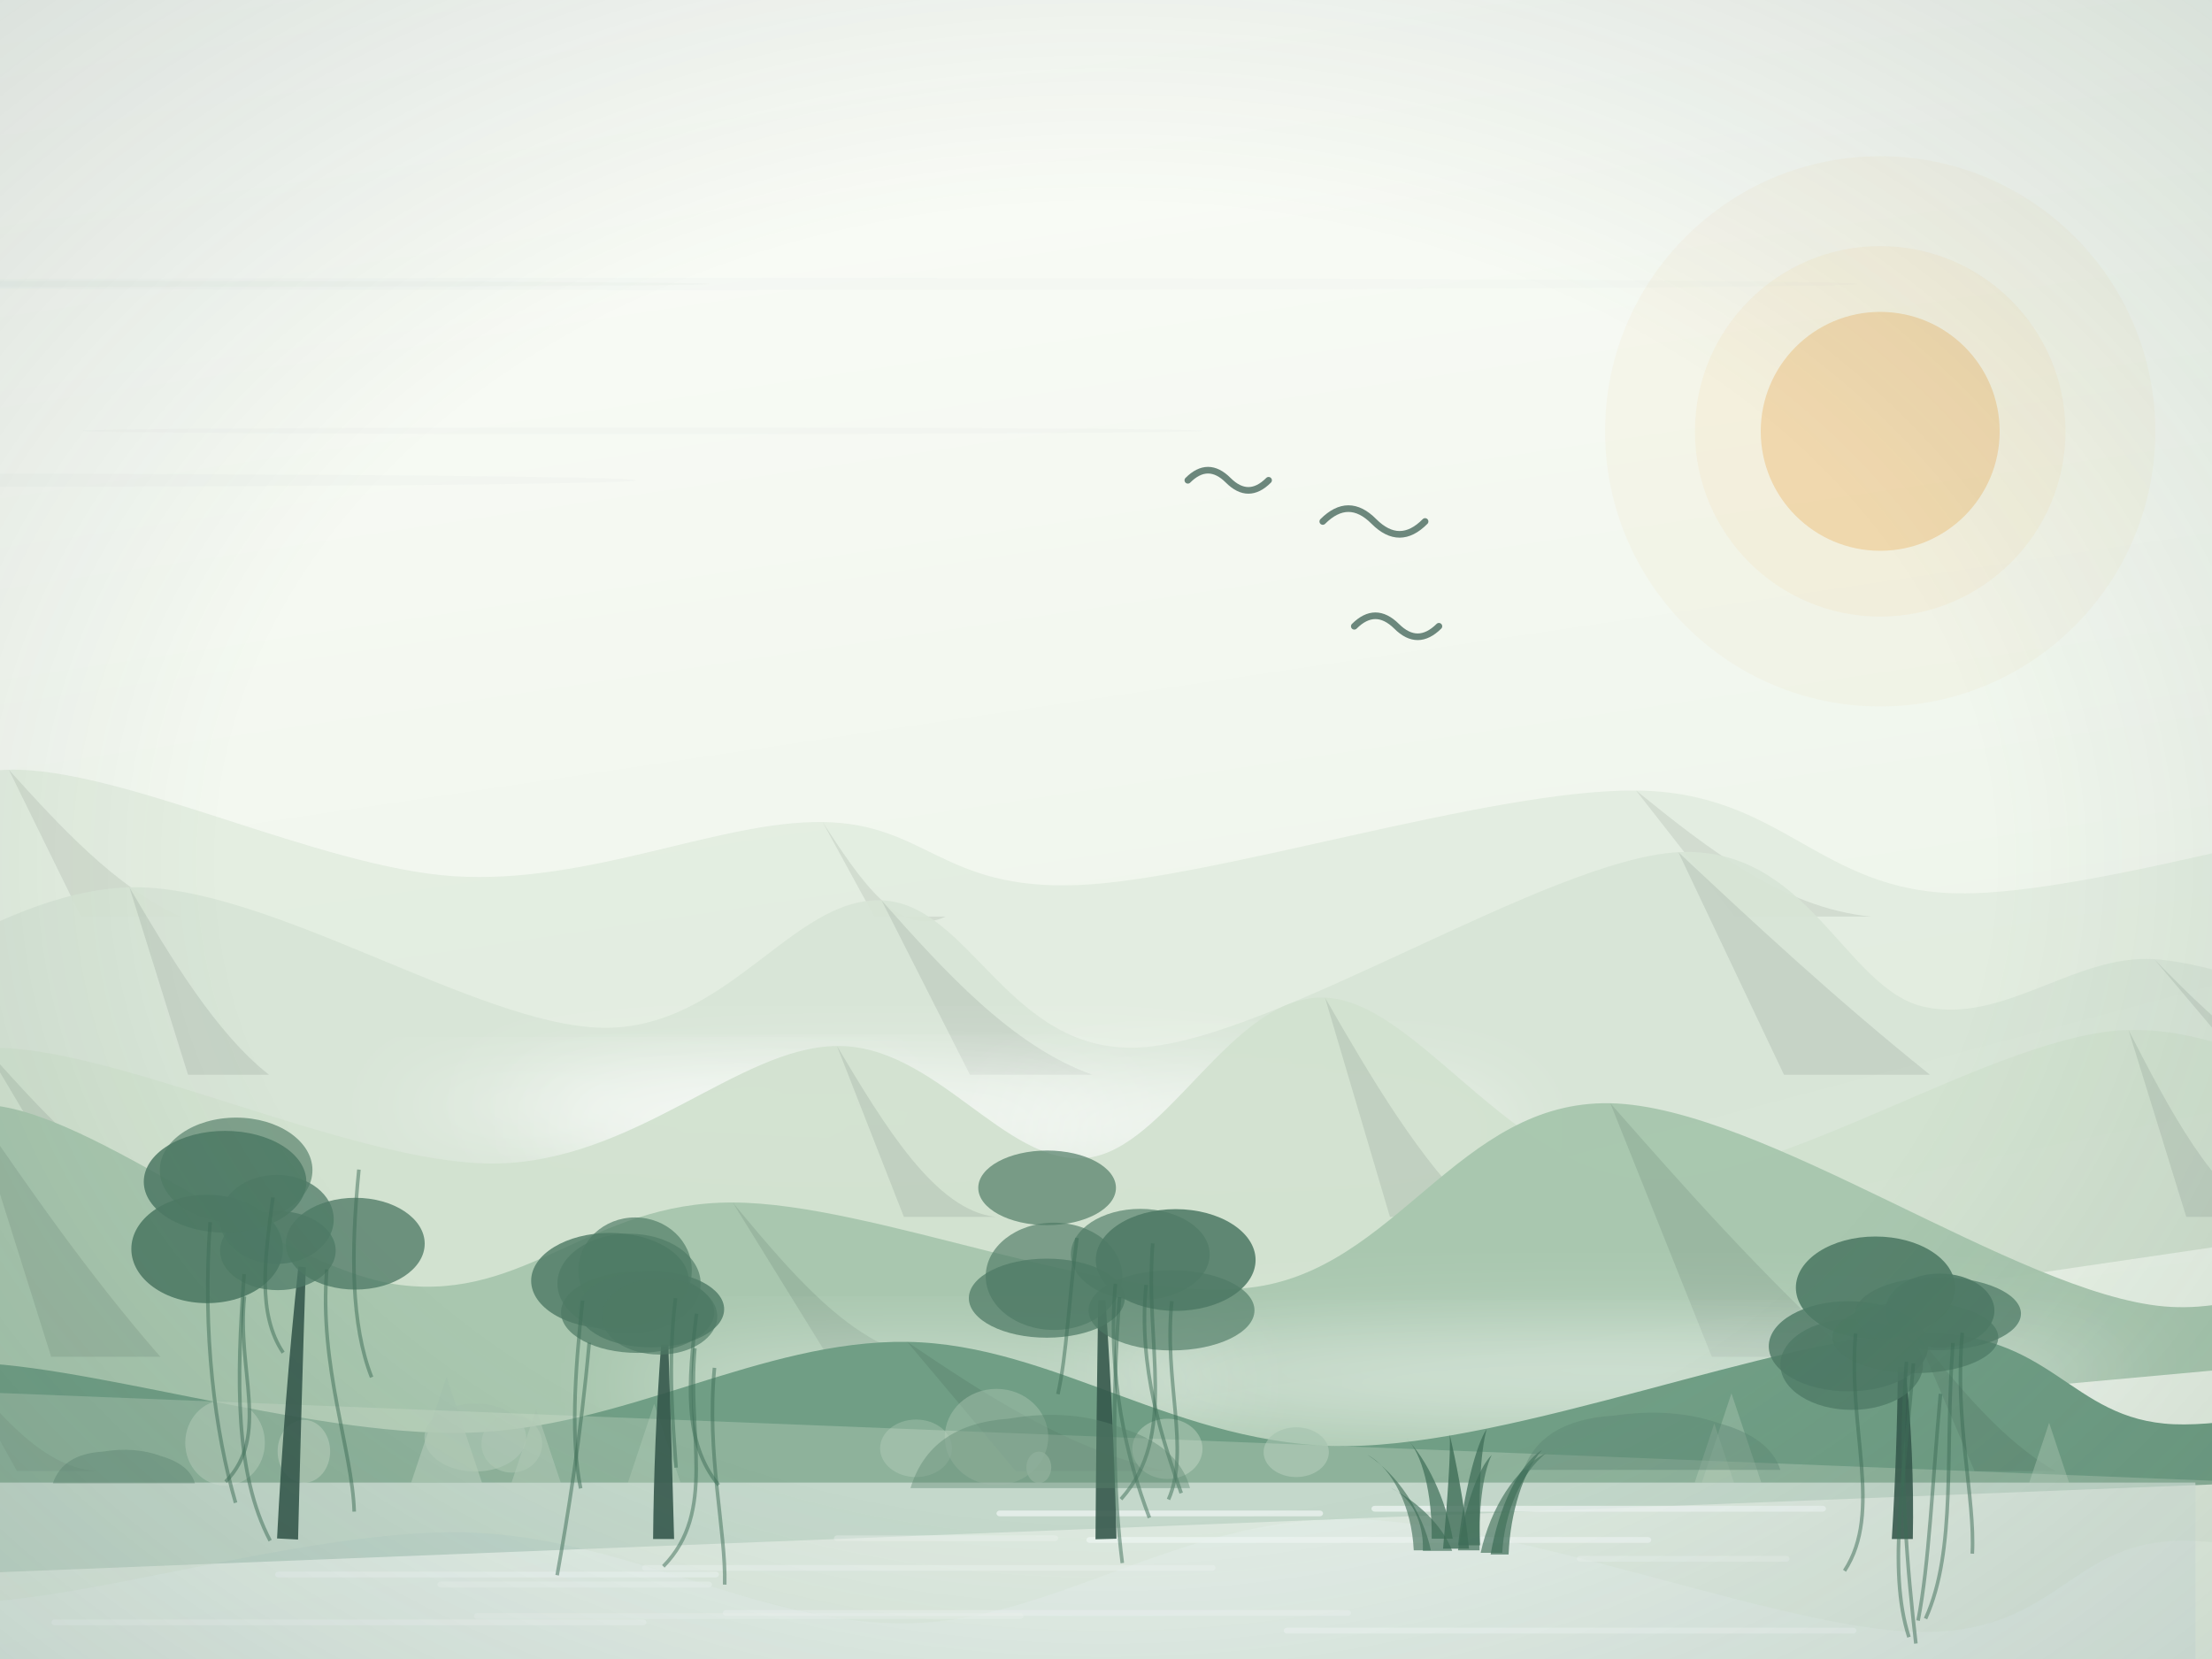
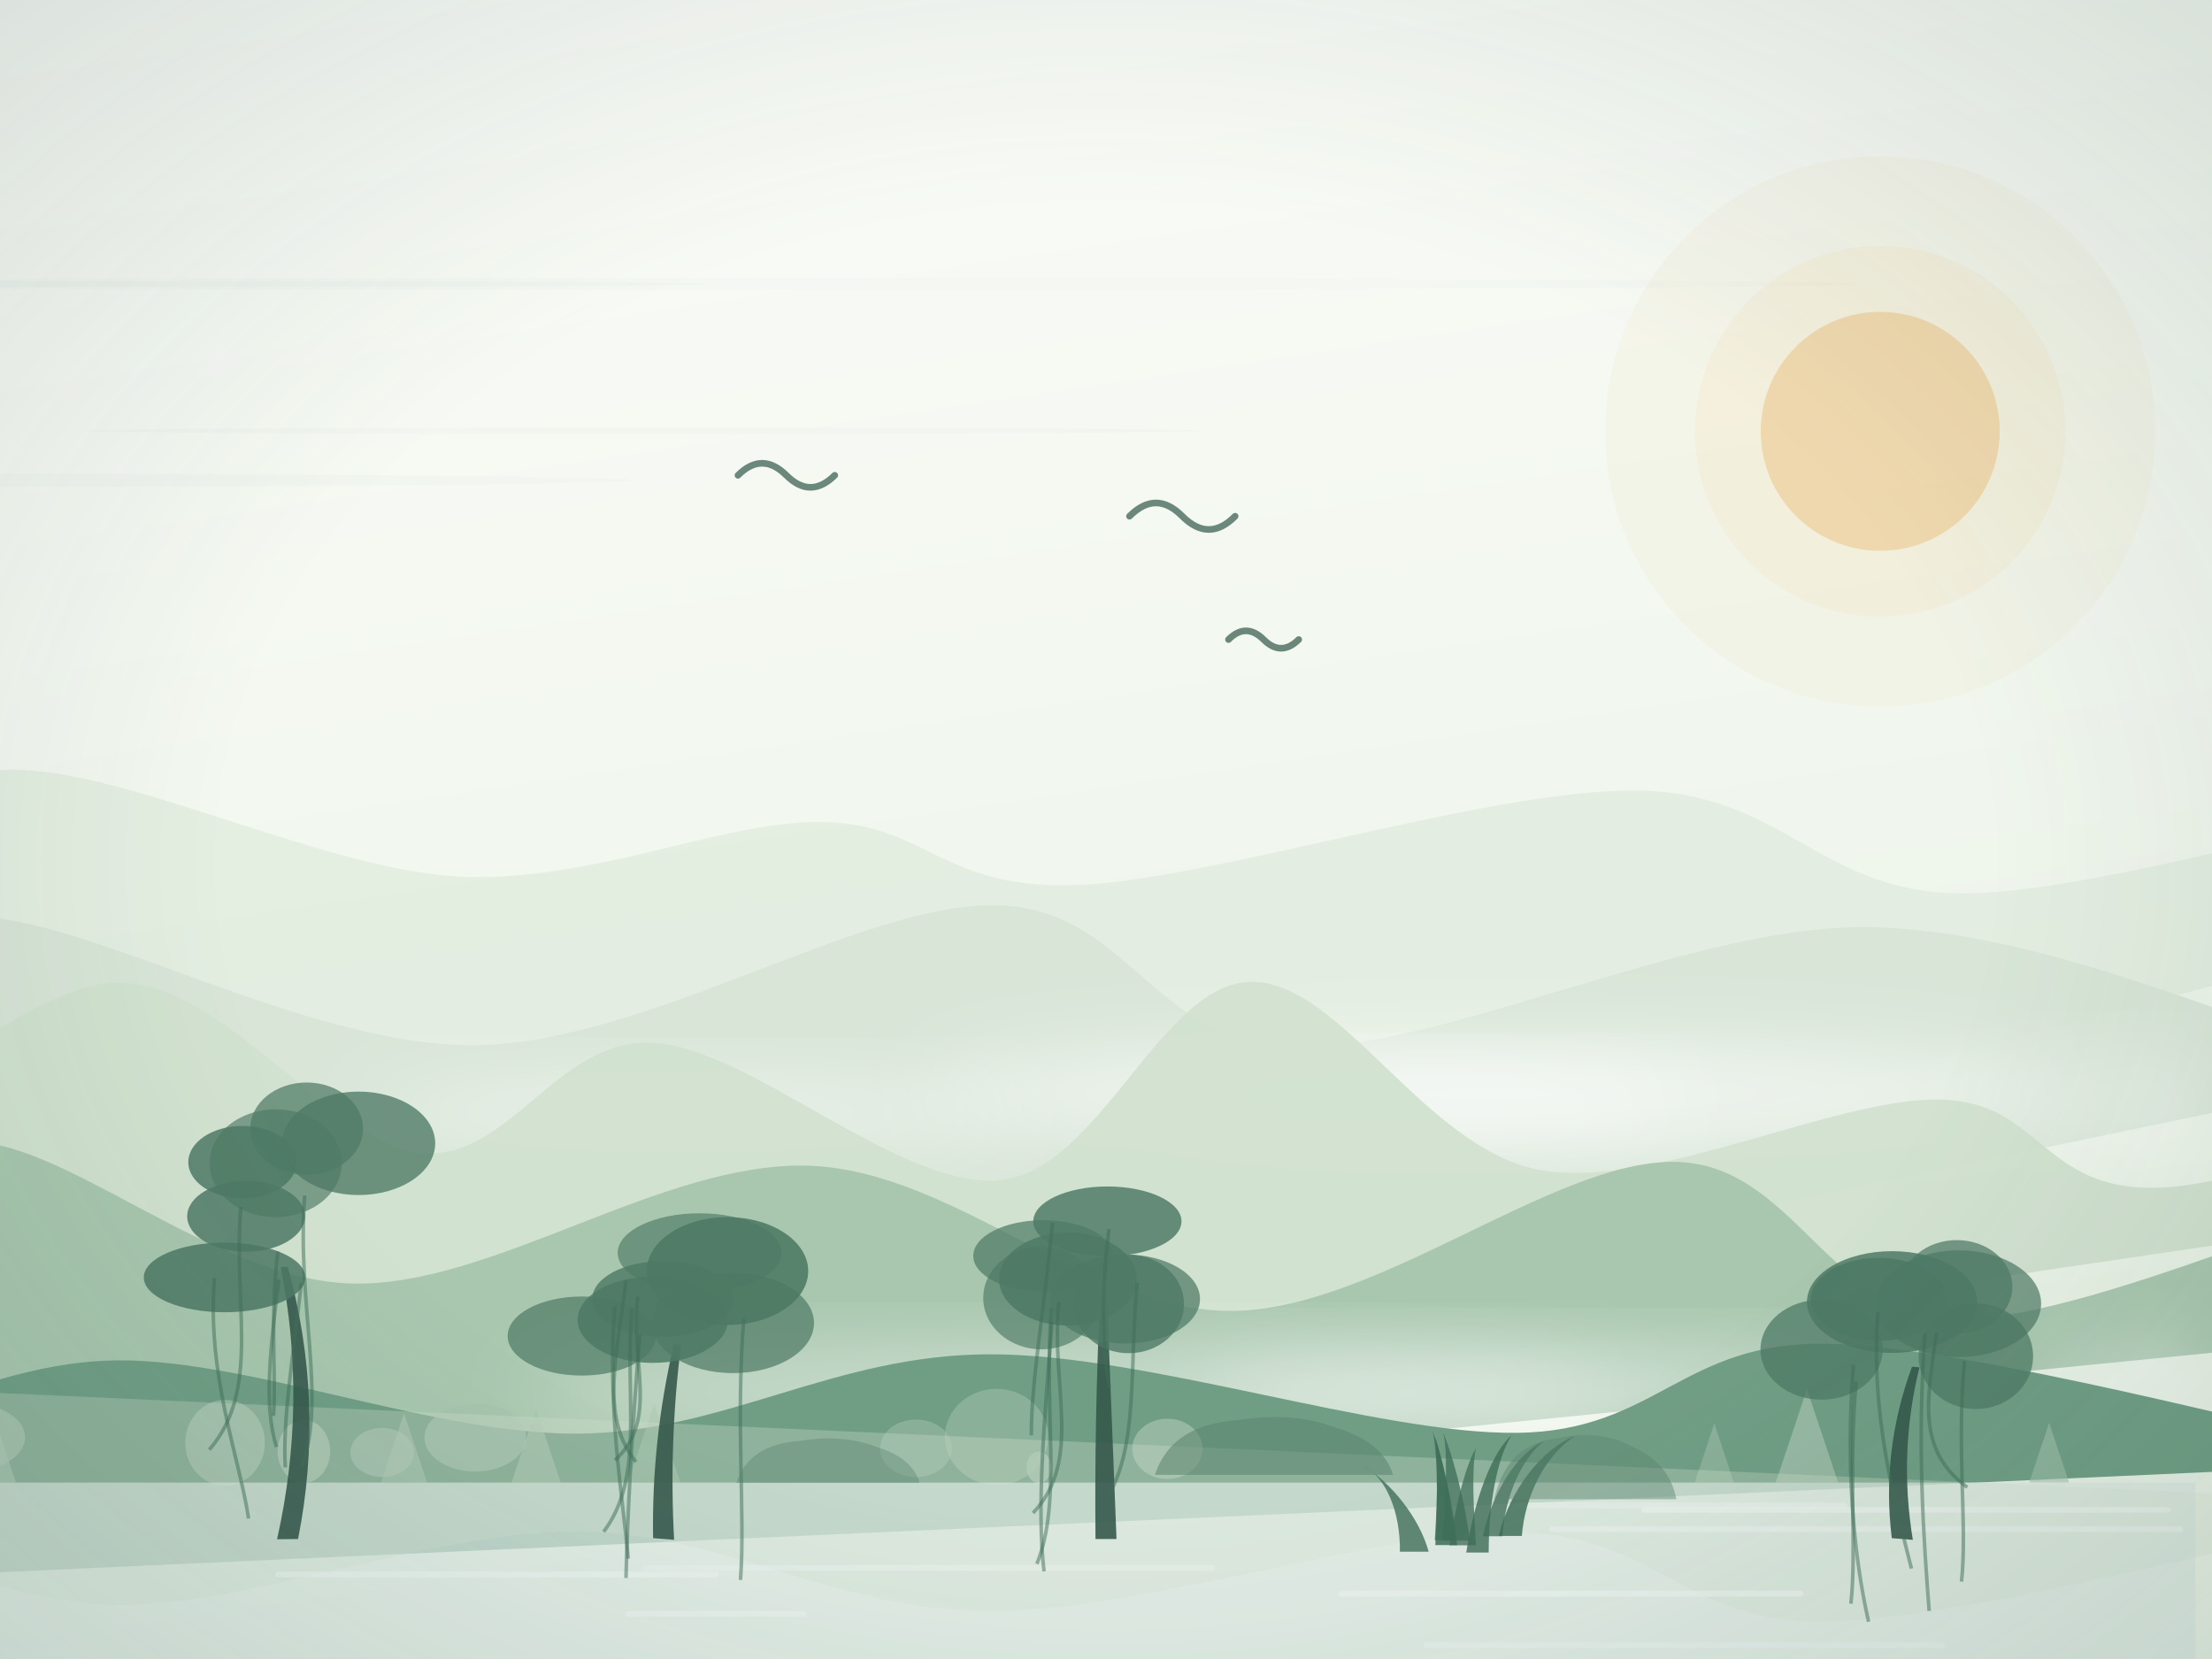
<svg xmlns="http://www.w3.org/2000/svg" viewBox="0 0 800 600" width="800" height="600" role="img">
  <defs>
    <linearGradient id="sky" x1="0" y1="0" x2="0.2" y2="1">
      <stop offset="0" stop-color="#FCFDF9" />
      <stop offset="1" stop-color="#E9F2E6" />
    </linearGradient>
    <filter id="soft" x="-40%" y="-70%" width="180%" height="240%">
      <feGaussianBlur stdDeviation="14.4" />
    </filter>
  </defs>
  <rect width="800" height="600" fill="url(#sky)" />
  <ellipse cx="-32.9" cy="173.7" rx="262.7" ry="2.4" fill="#bfd3c8" fill-opacity="0.08" />
  <ellipse cx="38.2" cy="102.7" rx="218.3" ry="1.1" fill="#bfd3c8" fill-opacity="0.09" />
  <ellipse cx="232.5" cy="155.8" rx="202.6" ry="1.2" fill="#bfd3c8" fill-opacity="0.08" />
  <ellipse cx="246.7" cy="102.7" rx="425.1" ry="2.2" fill="#bfd3c8" fill-opacity="0.07" />
  <circle cx="680.0" cy="156.0" r="99.5" fill="#EFCF9C" fill-opacity="0.10" />
  <circle cx="680.0" cy="156.0" r="67.0" fill="#EFCF9C" fill-opacity="0.16" />
  <circle cx="680.0" cy="156.0" r="43.2" fill="#EFCF9C" fill-opacity="0.72" />
  <path d="M-80.0,322.7 C-66.1,315.3 -37.5,279.4 3.2,278.4 C43.9,277.4 115.1,313.7 164.2,316.9 C213.2,320.0 259.9,296.8 297.5,297.3 C335.1,297.8 340.6,322.0 389.7,320.1 C438.7,318.2 538.6,285.4 591.7,285.9 C644.8,286.4 657.6,322.5 708.5,323.1 C759.4,323.8 868.4,288.0 897.0,290.1 C925.6,292.1 882.8,327.8 880.0,335.4 L0.0,568.6 L-80.0,568.6 Z" fill="#e0ebde" fill-opacity="0.82" />
-   <path d="M3.2,278.4 C21.8,299.0 41.7,320.7 65.2,331.5 L29.3,331.5 Z" fill="#a5b1a6" fill-opacity="0.28" />
-   <path d="M297.5,297.3 C310.9,317.9 325.1,339.6 342.0,331.5 L316.2,331.5 Z" fill="#a5b1a6" fill-opacity="0.28" />
-   <path d="M591.7,285.9 C617.2,306.5 644.4,328.3 676.7,331.5 L627.4,331.5 Z" fill="#a5b1a6" fill-opacity="0.28" />
-   <path d="M897.0,290.1 C923.0,310.7 950.8,332.4 983.8,331.5 L933.5,331.5 Z" fill="#a5b1a6" fill-opacity="0.28" />
-   <path d="M-80.0,380.1 C-58.9,370.3 -2.9,322.3 46.8,320.9 C96.4,319.5 172.5,370.9 217.8,371.7 C263.1,372.5 286.3,324.5 318.8,325.6 C351.2,326.8 364.7,381.7 412.7,378.8 C460.8,375.9 559.9,310.7 607.0,308.2 C654.2,305.8 667.2,357.7 695.8,364.1 C724.5,370.6 750.5,345.0 779.1,346.9 C807.7,348.8 850.6,369.0 867.4,375.5 C884.2,381.9 877.9,383.9 880.0,385.6 L0.0,568.6 L-80.0,568.6 Z" fill="#d7e5d6" fill-opacity="0.90" />
-   <path d="M46.8,320.9 C61.9,346.6 78.1,373.6 97.3,388.7 L68.0,388.7 Z" fill="#9eada1" fill-opacity="0.31" />
-   <path d="M318.8,325.6 C341.6,351.3 366.1,378.4 395.1,388.7 L350.8,388.7 Z" fill="#9eada1" fill-opacity="0.31" />
-   <path d="M607.0,308.2 C634.3,333.8 663.4,360.9 698.0,388.7 L645.2,388.7 Z" fill="#9eada1" fill-opacity="0.31" />
-   <path d="M779.1,346.9 C804.3,372.5 831.2,399.6 863.2,388.7 L814.4,388.7 Z" fill="#9eada1" fill-opacity="0.31" />
-   <ellipse cx="322.1" cy="398.9" rx="146.1" ry="14.5" fill="#FFFFFF" fill-opacity="0.40" filter="url(#soft)" />
-   <ellipse cx="298.6" cy="405.8" rx="102.0" ry="13.1" fill="#FFFFFF" fill-opacity="0.65" filter="url(#soft)" />
-   <ellipse cx="233.7" cy="399.9" rx="92.0" ry="10.3" fill="#FFFFFF" fill-opacity="0.45" filter="url(#soft)" />
-   <ellipse cx="456.0" cy="408.5" rx="91.7" ry="16.3" fill="#FFFFFF" fill-opacity="0.59" filter="url(#soft)" />
-   <path d="M-80.0,436.2 C-67.5,426.7 -48.2,381.7 -5.2,379.1 C37.8,376.5 126.8,420.9 178.1,420.8 C229.4,420.7 266.9,378.6 302.7,378.3 C338.5,377.9 363.4,421.7 392.8,418.8 C422.2,415.9 445.4,359.5 479.2,360.8 C512.9,362.1 546.9,424.5 595.3,426.5 C643.8,428.4 722.6,373.6 769.8,372.5 C816.9,371.5 860.0,409.0 878.4,420.1 C896.8,431.3 879.7,436.2 880.0,439.4 L0.0,568.6 L-80.0,568.6 Z" fill="#D2E2D0" fill-opacity="0.95" />
-   <path d="M-5.2,379.1 C20.7,408.1 48.4,438.7 81.2,440.1 L31.1,440.1 Z" fill="#9bab9c" fill-opacity="0.32" />
-   <path d="M302.7,378.3 C320.0,407.3 338.4,437.9 360.2,440.1 L326.9,440.1 Z" fill="#9bab9c" fill-opacity="0.32" />
-   <path d="M479.2,360.8 C495.9,389.8 513.8,420.4 535.1,440.1 L502.7,440.1 Z" fill="#9bab9c" fill-opacity="0.32" />
-   <path d="M769.8,372.5 C784.7,401.5 800.7,432.1 819.7,440.1 L790.7,440.1 Z" fill="#9bab9c" fill-opacity="0.32" />
-   <path d="M-80.0,487.2 C-68.4,472.6 -47.6,403.4 -10.1,399.7 C27.3,396.0 98.8,458.8 144.6,464.7 C190.5,470.6 213.8,434.7 265.0,434.9 C316.2,435.0 399.1,471.7 452.0,465.7 C504.9,459.7 527.3,397.9 582.4,399.0 C637.6,400.2 729.6,467.9 782.8,472.5 C835.9,477.0 885.0,423.6 901.2,426.3 C917.4,428.9 883.5,478.0 880.0,488.4 L0.0,568.6 L-80.0,568.6 Z" fill="#A8C7AE" fill-opacity="0.98" />
-   <path d="M-10.1,399.7 C10.3,429.5 32.1,461.0 58.0,490.7 L18.5,490.7 Z" fill="#7d9885" fill-opacity="0.33" />
-   <path d="M265.0,434.9 C289.7,464.7 316.0,496.2 347.2,490.7 L299.5,490.7 Z" fill="#7d9885" fill-opacity="0.33" />
-   <path d="M582.4,399.0 C608.6,428.8 636.5,460.4 669.7,490.7 L619.1,490.7 Z" fill="#7d9885" fill-opacity="0.33" />
-   <path d="M901.2,426.3 C925.1,456.1 950.7,487.6 981.0,490.7 L934.7,490.7 Z" fill="#7d9885" fill-opacity="0.33" />
-   <ellipse cx="585.2" cy="495.7" rx="191.8" ry="17.7" fill="#FFFFFF" fill-opacity="0.31" filter="url(#soft)" />
-   <ellipse cx="574.6" cy="500.2" rx="178.5" ry="12.5" fill="#FFFFFF" fill-opacity="0.31" filter="url(#soft)" />
-   <ellipse cx="334.3" cy="500.0" rx="111.4" ry="13.0" fill="#FFFFFF" fill-opacity="0.40" filter="url(#soft)" />
-   <path d="M-80.0,526.8 C-69.3,521.2 -56.9,494.3 -15.6,492.9 C25.8,491.5 110.8,519.5 168.1,518.2 C225.4,517.0 274.9,484.5 328.1,485.3 C381.3,486.1 426.5,523.5 487.3,523.0 C548.1,522.5 643.1,483.5 692.9,482.2 C742.8,480.9 748.0,513.5 786.3,515.1 C824.6,516.7 907.1,488.8 922.7,491.9 C938.3,495.0 887.1,526.7 880.0,533.7 L0.0,568.6 L-80.0,568.6 Z" fill="#709E85" fill-opacity="1.00" />
-   <path d="M-15.6,492.9 C-0.1,511.8 16.5,531.8 36.1,532.0 L6.1,532.0 Z" fill="#567c68" fill-opacity="0.34" />
-   <path d="M328.1,485.3 C356.1,504.2 386.1,524.2 421.6,532.0 L367.4,532.0 Z" fill="#567c68" fill-opacity="0.34" />
-   <path d="M692.9,482.2 C708.0,501.1 724.2,521.1 743.3,532.0 L714.1,532.0 Z" fill="#567c68" fill-opacity="0.34" />
-   <path d="M922.7,491.9 C936.9,510.8 952.1,530.7 970.0,532.0 L942.6,532.0 Z" fill="#567c68" fill-opacity="0.34" />
-   <path d="M615.5,536.2 L626.2,503.9 L637.0,536.2 Z" fill="#a6c3ae" fill-opacity="0.49" />
+   <path d="M-80.0,382.1 C-68.5,373.7 -52.8,332.2 -10.8,331.5 C31.1,330.8 110.3,378.7 171.9,378.0 C233.6,377.4 309.7,327.3 359.0,327.4 C408.4,327.6 415.6,377.4 468.0,378.7 C520.4,380.1 610.7,335.3 673.5,335.3 C736.3,335.3 810.1,370.4 844.6,378.8 C879.0,387.2 874.1,384.7 880.0,385.9 L0.0,568.6 L-80.0,568.6 Z" fill="#d7e5d6" fill-opacity="0.90" />
+   <ellipse cx="538.0" cy="395.6" rx="202.5" ry="18.0" fill="#FFFFFF" fill-opacity="0.65" filter="url(#soft)" />
+   <ellipse cx="248.2" cy="402.1" rx="118.6" ry="11.2" fill="#FFFFFF" fill-opacity="0.58" filter="url(#soft)" />
+   <ellipse cx="890.0" cy="398.8" rx="182.6" ry="13.7" fill="#FFFFFF" fill-opacity="0.48" filter="url(#soft)" />
+   <ellipse cx="521.1" cy="399.1" rx="88.2" ry="10.6" fill="#FFFFFF" fill-opacity="0.62" filter="url(#soft)" />
+   <path d="M-80.0,432.8 C-59.9,419.9 2.1,358.2 40.7,355.5 C79.3,352.8 119.2,413.3 151.7,416.9 C184.3,420.5 201.0,375.4 236.0,377.1 C271.0,378.7 325.7,430.5 361.8,426.8 C397.8,423.1 419.7,355.7 452.3,355.1 C484.9,354.5 515.7,416.1 557.3,423.2 C599.0,430.3 663.9,396.7 702.0,397.7 C740.1,398.7 738.1,433.5 785.9,429.2 C833.7,424.8 973.2,370.0 988.8,371.6 C1004.5,373.2 898.1,427.5 880.0,438.7 L0.0,568.6 L-80.0,568.6 Z" fill="#D2E2D0" fill-opacity="0.95" />
+   <path d="M-80.0,480.9 C-68.9,469.6 -47.7,415.8 -13.2,413.1 C21.3,410.3 76.2,462.7 127.1,464.2 C178.0,465.6 239.3,419.9 292.4,421.6 C345.4,423.3 393.3,474.4 445.5,474.1 C497.6,473.9 561.5,419.7 605.5,420.2 C649.4,420.7 660.7,476.2 709.2,476.9 C757.8,477.6 868.3,423.6 896.8,424.4 C925.2,425.1 882.8,471.8 880.0,481.3 L0.0,568.6 L-80.0,568.6 Z" fill="#A8C7AE" fill-opacity="0.98" />
+   <ellipse cx="557.1" cy="504.1" rx="125.8" ry="12.9" fill="#FFFFFF" fill-opacity="0.54" filter="url(#soft)" />
+   <ellipse cx="388.5" cy="503.2" rx="198.0" ry="13.3" fill="#FFFFFF" fill-opacity="0.48" filter="url(#soft)" />
+   <ellipse cx="866.4" cy="502.0" rx="135.2" ry="15.3" fill="#FFFFFF" fill-opacity="0.43" filter="url(#soft)" />
+   <path d="M-80.0,531.6 C-60.3,525.1 -10.2,494.3 38.0,492.1 C86.2,489.9 155.7,518.9 209.0,518.5 C262.4,518.1 301.4,489.8 358.1,489.8 C414.7,489.7 498.2,518.8 548.7,518.2 C599.2,517.6 608.5,484.8 661.1,486.0 C713.6,487.1 827.6,518.1 864.1,525.2 C900.6,532.3 877.3,528.1 880.0,528.7 L0.0,568.6 L-80.0,568.6 Z" fill="#709E85" fill-opacity="1.00" />
+   <path d="M137.8,536.2 L146.1,511.1 L154.5,536.2 Z" fill="#a6c3ae" fill-opacity="0.51" />
+   <ellipse cx="-10.2" cy="519.8" rx="19.3" ry="12.1" fill="#a6c3ae" fill-opacity="0.60" />
+   <path d="M-18.0,536.2 L-6.1,500.5 L5.8,536.2 Z" fill="#a6c3ae" fill-opacity="0.57" />
+   <path d="M642.2,536.2 L653.5,502.4 L664.8,536.2 Z" fill="#a6c3ae" fill-opacity="0.71" />
+   <ellipse cx="138.2" cy="525.3" rx="11.5" ry="8.9" fill="#a6c3ae" fill-opacity="0.55" />
  <ellipse cx="81.4" cy="521.8" rx="14.4" ry="15.5" fill="#a6c3ae" fill-opacity="0.66" />
  <ellipse cx="422.2" cy="524.0" rx="12.7" ry="10.9" fill="#a6c3ae" fill-opacity="0.72" />
  <ellipse cx="360.4" cy="519.7" rx="18.7" ry="17.4" fill="#a6c3ae" fill-opacity="0.50" />
  <ellipse cx="109.9" cy="524.9" rx="9.5" ry="11.4" fill="#a6c3ae" fill-opacity="0.74" />
  <ellipse cx="375.7" cy="530.7" rx="4.5" ry="5.7" fill="#a6c3ae" fill-opacity="0.78" />
  <path d="M612.9,536.2 L620.0,514.8 L627.1,536.2 Z" fill="#a6c3ae" fill-opacity="0.49" />
  <path d="M185.0,536.2 L193.9,509.6 L202.8,536.2 Z" fill="#a6c3ae" fill-opacity="0.56" />
  <ellipse cx="171.9" cy="519.9" rx="18.4" ry="12.3" fill="#a6c3ae" fill-opacity="0.61" />
  <ellipse cx="331.3" cy="523.8" rx="13.0" ry="10.4" fill="#a6c3ae" fill-opacity="0.48" />
  <path d="M733.9,536.2 L741.1,514.6 L748.3,536.2 Z" fill="#a6c3ae" fill-opacity="0.57" />
  <path d="M227.1,536.2 L236.6,507.7 L246.1,536.2 Z" fill="#a6c3ae" fill-opacity="0.41" />
-   <ellipse cx="185.1" cy="522.2" rx="11.0" ry="10.4" fill="#a6c3ae" fill-opacity="0.50" />
-   <path d="M-20.7,536.2 L-11.0,507.0 L-1.3,536.2 Z" fill="#a6c3ae" fill-opacity="0.65" />
-   <ellipse cx="468.8" cy="525.2" rx="11.8" ry="9.0" fill="#a6c3ae" fill-opacity="0.63" />
-   <path d="M148.7,536.2 L161.5,497.9 L174.3,536.2 Z" fill="#a6c3ae" fill-opacity="0.70" />
  <rect x="-16.0" y="536.2" width="810" height="73.8" fill="#DCE9E4" fill-opacity="0.72" />
  <g transform="translate(0,1072.4) scale(1,-1)" opacity="0.30">
-     <path d="M-80.0,526.8 C-69.3,521.2 -56.9,494.3 -15.6,492.9 C25.8,491.5 110.8,519.5 168.1,518.2 C225.4,517.0 274.9,484.5 328.1,485.3 C381.3,486.1 426.5,523.5 487.3,523.0 C548.1,522.5 643.1,483.5 692.9,482.2 C742.8,480.9 748.0,513.5 786.3,515.1 C824.6,516.7 907.1,488.8 922.7,491.9 C938.3,495.0 887.1,526.7 880.0,533.7 L0.0,568.6 L-80.0,568.6 Z" fill="#D2E2D0" />
+     <path d="M-80.0,531.6 C-60.3,525.1 -10.2,494.3 38.0,492.1 C86.2,489.9 155.7,518.9 209.0,518.5 C262.4,518.1 301.4,489.8 358.1,489.8 C414.7,489.7 498.2,518.8 548.7,518.2 C599.2,517.6 608.5,484.8 661.1,486.0 C713.6,487.1 827.6,518.1 864.1,525.2 C900.6,532.3 877.3,528.1 880.0,528.7 L0.0,568.6 L-80.0,568.6 Z" fill="#D2E2D0" />
  </g>
+   <rect x="226.1" y="582.6" width="65.7" height="2.1" rx="1.2" fill="#eff5f3" fill-opacity="0.56" />
+   <rect x="514.8" y="594.0" width="188.7" height="2.1" rx="1.2" fill="#eff5f3" fill-opacity="0.40" />
+   <rect x="560.3" y="552.0" width="229.3" height="2.1" rx="1.2" fill="#eff5f3" fill-opacity="0.50" />
+   <rect x="593.6" y="545.0" width="191.5" height="2.1" rx="1.2" fill="#eff5f3" fill-opacity="0.53" />
+   <rect x="483.9" y="575.3" width="168.4" height="2.1" rx="1.2" fill="#eff5f3" fill-opacity="0.65" />
+   <rect x="547.5" y="543.4" width="120.7" height="2.1" rx="1.2" fill="#eff5f3" fill-opacity="0.40" />
  <rect x="232.2" y="566.0" width="207.4" height="2.1" rx="1.2" fill="#eff5f3" fill-opacity="0.42" />
  <rect x="99.5" y="568.4" width="160.5" height="2.1" rx="1.2" fill="#eff5f3" fill-opacity="0.55" />
-   <rect x="570.3" y="562.7" width="76.9" height="2.1" rx="1.2" fill="#eff5f3" fill-opacity="0.38" />
-   <rect x="18.6" y="585.7" width="215.2" height="2.1" rx="1.2" fill="#eff5f3" fill-opacity="0.52" />
-   <rect x="261.4" y="582.3" width="227.2" height="2.1" rx="1.2" fill="#eff5f3" fill-opacity="0.41" />
-   <rect x="301.6" y="555.3" width="81.1" height="2.1" rx="1.2" fill="#eff5f3" fill-opacity="0.36" />
-   <rect x="171.4" y="583.4" width="198.8" height="2.1" rx="1.2" fill="#eff5f3" fill-opacity="0.36" />
-   <rect x="496.0" y="544.6" width="164.4" height="2.1" rx="1.2" fill="#eff5f3" fill-opacity="0.75" />
-   <rect x="360.4" y="546.3" width="118.1" height="2.1" rx="1.2" fill="#eff5f3" fill-opacity="0.71" />
-   <rect x="464.3" y="588.7" width="207.1" height="2.1" rx="1.2" fill="#eff5f3" fill-opacity="0.57" />
-   <rect x="158.2" y="572.0" width="99.3" height="2.1" rx="1.2" fill="#eff5f3" fill-opacity="0.42" />
-   <rect x="392.9" y="555.9" width="204.3" height="2.1" rx="1.2" fill="#eff5f3" fill-opacity="0.72" />
-   <path d="M107.8,556.8 Q109.0,507.5 110.6,458.3 L107.9,458.1 Q102.7,507.2 100.2,556.4 Z" fill="#33574A" fill-opacity="0.88" />
-   <ellipse cx="74.9" cy="451.7" rx="27.4" ry="19.6" fill="#4e7a65" fill-opacity="0.89" />
-   <ellipse cx="100.5" cy="452.3" rx="20.9" ry="14.3" fill="#4e7a65" fill-opacity="0.75" />
-   <ellipse cx="100.1" cy="441.0" rx="20.6" ry="16.1" fill="#4e7a65" fill-opacity="0.74" />
-   <ellipse cx="85.4" cy="423.2" rx="27.6" ry="19.0" fill="#4e7a65" fill-opacity="0.64" />
-   <ellipse cx="128.5" cy="449.8" rx="25.1" ry="16.6" fill="#4e7a65" fill-opacity="0.77" />
-   <ellipse cx="81.4" cy="427.4" rx="29.4" ry="18.4" fill="#4e7a65" fill-opacity="0.86" />
-   <path d="M129.8,423.0 C126.8,453.1 127.0,479.3 134.4,498.1" fill="none" stroke="#3F6E58" stroke-opacity="0.5" stroke-width="1.3" />
-   <path d="M98.7,433.1 C95.7,455.6 93.0,475.2 102.4,489.2" fill="none" stroke="#3F6E58" stroke-opacity="0.5" stroke-width="1.3" />
-   <path d="M88.3,460.8 C85.4,499.3 85.0,533.1 97.7,557.2" fill="none" stroke="#3F6E58" stroke-opacity="0.5" stroke-width="1.3" />
-   <path d="M118.2,459.1 C115.3,494.1 127.5,524.8 128.1,546.7" fill="none" stroke="#3F6E58" stroke-opacity="0.5" stroke-width="1.3" />
-   <path d="M88.4,468.9 C85.5,495.7 97.9,519.2 81.6,535.9" fill="none" stroke="#3F6E58" stroke-opacity="0.5" stroke-width="1.3" />
-   <path d="M76.0,442.0 C73.1,482.6 77.8,518.1 85.2,543.5" fill="none" stroke="#3F6E58" stroke-opacity="0.5" stroke-width="1.3" />
-   <path d="M243.8,556.6 Q242.9,521.5 241.7,486.3 L239.1,486.3 Q236.5,521.4 236.2,556.6 Z" fill="#33574A" fill-opacity="0.88" />
-   <ellipse cx="220.6" cy="463.2" rx="28.5" ry="17.3" fill="#4e7a65" fill-opacity="0.81" />
-   <ellipse cx="227.5" cy="464.2" rx="25.9" ry="18.0" fill="#4e7a65" fill-opacity="0.65" />
-   <ellipse cx="230.6" cy="474.6" rx="27.7" ry="14.7" fill="#4e7a65" fill-opacity="0.71" />
-   <ellipse cx="229.7" cy="459.4" rx="20.5" ry="19.1" fill="#4e7a65" fill-opacity="0.67" />
-   <ellipse cx="235.5" cy="473.5" rx="26.4" ry="13.8" fill="#4e7a65" fill-opacity="0.81" />
-   <ellipse cx="238.5" cy="476.1" rx="20.9" ry="13.8" fill="#4e7a65" fill-opacity="0.66" />
-   <path d="M258.4,494.7 C255.4,526.1 262.6,553.5 262.1,573.1" fill="none" stroke="#3F6E58" stroke-opacity="0.5" stroke-width="1.3" />
-   <path d="M210.7,470.4 C207.7,497.6 206.5,521.3 210.0,538.3" fill="none" stroke="#3F6E58" stroke-opacity="0.5" stroke-width="1.3" />
-   <path d="M244.3,469.5 C241.3,494.0 243.5,515.5 244.5,530.8" fill="none" stroke="#3F6E58" stroke-opacity="0.5" stroke-width="1.3" />
-   <path d="M213.1,485.6 C210.1,519.2 205.3,548.6 201.5,569.7" fill="none" stroke="#3F6E58" stroke-opacity="0.5" stroke-width="1.3" />
-   <path d="M251.9,475.1 C248.9,499.9 247.1,521.6 259.9,537.1" fill="none" stroke="#3F6E58" stroke-opacity="0.5" stroke-width="1.3" />
-   <path d="M251.3,487.6 C248.4,519.1 259.3,546.7 239.9,566.5" fill="none" stroke="#3F6E58" stroke-opacity="0.5" stroke-width="1.3" />
-   <path d="M403.8,556.5 Q402.8,513.4 399.8,470.2 L397.2,470.3 Q396.5,513.5 396.2,556.7 Z" fill="#33574A" fill-opacity="0.88" />
-   <ellipse cx="381.2" cy="461.6" rx="24.7" ry="19.4" fill="#4e7a65" fill-opacity="0.66" />
-   <ellipse cx="378.6" cy="469.5" rx="28.2" ry="14.3" fill="#4e7a65" fill-opacity="0.73" />
-   <ellipse cx="412.4" cy="453.7" rx="25.1" ry="16.5" fill="#4e7a65" fill-opacity="0.65" />
-   <ellipse cx="378.7" cy="429.6" rx="24.9" ry="13.5" fill="#4e7a65" fill-opacity="0.68" />
-   <ellipse cx="423.7" cy="473.9" rx="30.0" ry="14.5" fill="#4e7a65" fill-opacity="0.65" />
-   <ellipse cx="425.2" cy="455.7" rx="28.9" ry="18.4" fill="#4e7a65" fill-opacity="0.87" />
-   <path d="M423.8,470.6 C420.8,499.3 430.5,524.4 422.6,542.3" fill="none" stroke="#3F6E58" stroke-opacity="0.5" stroke-width="1.3" />
-   <path d="M389.5,447.7 C386.5,470.3 385.8,490.1 382.6,504.2" fill="none" stroke="#3F6E58" stroke-opacity="0.5" stroke-width="1.3" />
-   <path d="M414.5,464.7 C411.5,494.8 420.6,521.2 427.2,540.0" fill="none" stroke="#3F6E58" stroke-opacity="0.5" stroke-width="1.3" />
-   <path d="M416.9,449.7 C413.9,486.7 426.2,519.0 405.4,542.2" fill="none" stroke="#3F6E58" stroke-opacity="0.5" stroke-width="1.3" />
-   <path d="M404.9,469.1 C402.0,507.6 402.8,541.3 405.9,565.3" fill="none" stroke="#3F6E58" stroke-opacity="0.5" stroke-width="1.3" />
-   <path d="M403.4,464.3 C400.4,498.2 407.6,527.8 415.7,548.9" fill="none" stroke="#3F6E58" stroke-opacity="0.5" stroke-width="1.3" />
-   <path d="M691.8,556.6 Q692.4,525.5 689.1,494.4 L686.4,494.4 Q686.1,525.5 684.2,556.6 Z" fill="#33574A" fill-opacity="0.88" />
-   <ellipse cx="701.6" cy="474.0" rx="19.7" ry="13.4" fill="#4e7a65" fill-opacity="0.88" />
-   <ellipse cx="668.5" cy="486.9" rx="28.8" ry="16.3" fill="#4e7a65" fill-opacity="0.82" />
-   <ellipse cx="669.7" cy="493.5" rx="25.8" ry="16.4" fill="#4e7a65" fill-opacity="0.74" />
-   <ellipse cx="678.3" cy="465.7" rx="28.8" ry="18.5" fill="#4e7a65" fill-opacity="0.89" />
-   <ellipse cx="692.7" cy="483.7" rx="30.0" ry="12.9" fill="#4e7a65" fill-opacity="0.70" />
-   <ellipse cx="700.9" cy="475.1" rx="30.0" ry="13.2" fill="#4e7a65" fill-opacity="0.72" />
-   <path d="M701.8,504.1 C698.8,536.9 697.7,565.6 693.7,586.1" fill="none" stroke="#3F6E58" stroke-opacity="0.5" stroke-width="1.3" />
-   <path d="M692.0,493.1 C689.0,532.7 682.4,567.4 690.4,592.1" fill="none" stroke="#3F6E58" stroke-opacity="0.5" stroke-width="1.3" />
-   <path d="M689.5,492.5 C686.5,533.3 690.0,568.9 692.9,594.4" fill="none" stroke="#3F6E58" stroke-opacity="0.5" stroke-width="1.3" />
-   <path d="M709.7,482.0 C706.7,513.9 714.4,541.9 713.3,561.9" fill="none" stroke="#3F6E58" stroke-opacity="0.5" stroke-width="1.3" />
-   <path d="M706.3,485.7 C703.3,525.6 707.7,560.5 696.4,585.4" fill="none" stroke="#3F6E58" stroke-opacity="0.5" stroke-width="1.3" />
-   <path d="M671.1,482.3 C668.1,516.6 681.1,546.7 667.1,568.1" fill="none" stroke="#3F6E58" stroke-opacity="0.5" stroke-width="1.3" />
-   <path d="M489.8,226.5 q7.6,-7.6 15.3,0 q7.6,7.6 15.3,0" fill="none" stroke="#33574A" stroke-opacity="0.7" stroke-width="2.4" stroke-linecap="round" />
-   <path d="M478.4,188.6 q9.3,-9.3 18.5,0 q9.3,9.3 18.5,0" fill="none" stroke="#33574A" stroke-opacity="0.7" stroke-width="2.4" stroke-linecap="round" />
-   <path d="M429.6,173.7 q7.3,-7.3 14.6,0 q7.3,7.3 14.6,0" fill="none" stroke="#33574A" stroke-opacity="0.7" stroke-width="2.4" stroke-linecap="round" />
-   <path d="M535.5,561.6 C539.0,545.4 548.4,530.7 559.1,525.6 C550.0,532.8 544.1,547.2 543.3,561.6 Z" fill="#3F6E58" fill-opacity="0.64" />
-   <path d="M521.9,560.1 C523.6,541.6 524.7,524.7 524.3,518.9 C526.3,527.1 529.6,543.6 531.3,560.1 Z" fill="#3F6E58" fill-opacity="0.81" />
-   <path d="M539.1,562.2 C542.0,545.2 549.3,529.7 557.7,524.4 C550.9,532.0 546.2,547.1 545.6,562.2 Z" fill="#3F6E58" fill-opacity="0.71" />
-   <path d="M527.3,560.7 C529.7,545.2 534.5,531.1 539.5,526.2 C536.1,533.1 534.7,546.9 535.1,560.7 Z" fill="#3F6E58" fill-opacity="0.68" />
-   <path d="M511.3,560.7 C510.6,545.2 503.7,531.1 494.6,526.2 C505.3,533.1 514.6,546.9 517.5,560.7 Z" fill="#3F6E58" fill-opacity="0.62" />
-   <path d="M517.8,556.5 C518.0,540.2 514.3,525.4 508.7,520.3 C515.9,527.6 522.9,542.0 525.4,556.5 Z" fill="#3F6E58" fill-opacity="0.71" />
-   <path d="M527.3,558.9 C529.5,539.9 533.7,522.7 537.7,516.8 C535.3,525.2 534.7,542.0 535.3,558.9 Z" fill="#3F6E58" fill-opacity="0.74" />
-   <path d="M514.6,560.9 C515.0,550.7 510.6,541.3 502.9,538.1 C512.2,542.7 521.9,551.8 525.2,560.9 Z" fill="#3F6E58" fill-opacity="0.63" />
-   <path d="M19.1,536.5 Q22.7,525.9 37.1,525.0 Q48.9,523.1 58.2,526.6 Q68.5,529.6 70.5,536.5 Z" fill="#5b8570" fill-opacity="0.41" />
-   <path d="M551.0,531.6 Q557.5,513.6 583.5,512.0 Q604.9,508.9 621.6,514.7 Q640.1,519.8 643.9,531.6 Z" fill="#5b8570" fill-opacity="0.41" />
-   <path d="M329.3,538.2 Q336.3,515.1 364.7,513.1 Q387.9,509.1 406.1,516.6 Q426.3,523.1 430.4,538.2 Z" fill="#5b8570" fill-opacity="0.40" />
+   <path d="M107.8,556.6 Q117.6,507.2 104.1,458.2 L101.5,458.2 Q111.3,507.3 100.2,556.7 Z" fill="#33574A" fill-opacity="0.88" />
+   <ellipse cx="81.2" cy="462.0" rx="29.2" ry="12.6" fill="#4e7a65" fill-opacity="0.86" />
+   <ellipse cx="99.7" cy="420.7" rx="23.9" ry="19.5" fill="#4e7a65" fill-opacity="0.66" />
+   <ellipse cx="89.0" cy="439.9" rx="21.3" ry="12.8" fill="#4e7a65" fill-opacity="0.84" />
+   <ellipse cx="87.7" cy="420.3" rx="19.6" ry="13.1" fill="#4e7a65" fill-opacity="0.84" />
+   <ellipse cx="110.9" cy="408.2" rx="20.4" ry="16.7" fill="#4e7a65" fill-opacity="0.72" />
+   <ellipse cx="129.7" cy="413.5" rx="27.7" ry="18.7" fill="#4e7a65" fill-opacity="0.78" />
+   <path d="M109.0,463.9 C106.0,490.6 102.1,514.0 103.2,530.7" fill="none" stroke="#3F6E58" stroke-opacity="0.5" stroke-width="1.3" />
+   <path d="M110.2,432.4 C107.2,471.6 118.3,505.9 109.1,530.4" fill="none" stroke="#3F6E58" stroke-opacity="0.5" stroke-width="1.3" />
+   <path d="M77.6,462.2 C74.6,497.0 86.7,527.5 89.9,549.2" fill="none" stroke="#3F6E58" stroke-opacity="0.5" stroke-width="1.3" />
+   <path d="M100.8,462.8 C97.9,487.0 95.2,508.2 100.0,523.3" fill="none" stroke="#3F6E58" stroke-opacity="0.5" stroke-width="1.3" />
+   <path d="M100.5,452.6 C97.5,476.4 100.0,497.2 98.9,512.1" fill="none" stroke="#3F6E58" stroke-opacity="0.5" stroke-width="1.3" />
+   <path d="M87.1,436.5 C84.1,471.6 94.6,502.4 75.7,524.3" fill="none" stroke="#3F6E58" stroke-opacity="0.5" stroke-width="1.3" />
+   <path d="M243.8,556.9 Q241.9,521.4 246.3,486.4 L243.7,486.2 Q235.6,521.0 236.2,556.3 Z" fill="#33574A" fill-opacity="0.88" />
+   <ellipse cx="239.7" cy="469.8" rx="25.5" ry="13.7" fill="#4e7a65" fill-opacity="0.81" />
+   <ellipse cx="263.1" cy="459.7" rx="29.2" ry="19.5" fill="#4e7a65" fill-opacity="0.90" />
+   <ellipse cx="236.1" cy="477.3" rx="27.2" ry="15.6" fill="#4e7a65" fill-opacity="0.84" />
+   <ellipse cx="210.4" cy="483.2" rx="26.8" ry="14.3" fill="#4e7a65" fill-opacity="0.70" />
+   <ellipse cx="265.1" cy="478.5" rx="29.3" ry="18.1" fill="#4e7a65" fill-opacity="0.71" />
+   <ellipse cx="253.0" cy="453.1" rx="29.6" ry="14.3" fill="#4e7a65" fill-opacity="0.66" />
+   <path d="M226.4,463.1 C223.4,489.3 216.6,512.3 230.0,528.7" fill="none" stroke="#3F6E58" stroke-opacity="0.5" stroke-width="1.3" />
+   <path d="M269.0,476.9 C266.0,514.7 269.6,547.8 267.8,571.4" fill="none" stroke="#3F6E58" stroke-opacity="0.5" stroke-width="1.3" />
+   <path d="M222.4,472.3 C219.4,508.9 225.2,540.8 227.2,563.7" fill="none" stroke="#3F6E58" stroke-opacity="0.5" stroke-width="1.3" />
+   <path d="M228.6,473.2 C225.7,505.5 233.5,533.8 218.3,554.0" fill="none" stroke="#3F6E58" stroke-opacity="0.5" stroke-width="1.3" />
+   <path d="M231.4,482.6 C228.5,517.8 226.9,548.7 226.4,570.7" fill="none" stroke="#3F6E58" stroke-opacity="0.5" stroke-width="1.3" />
+   <path d="M230.7,468.9 C227.7,492.6 238.6,513.3 222.4,528.1" fill="none" stroke="#3F6E58" stroke-opacity="0.5" stroke-width="1.3" />
+   <path d="M403.8,556.6 Q402.1,513.4 400.4,470.2 L397.8,470.3 Q395.8,513.5 396.2,556.6 Z" fill="#33574A" fill-opacity="0.88" />
+   <ellipse cx="406.9" cy="469.8" rx="27.1" ry="16.1" fill="#4e7a65" fill-opacity="0.73" />
+   <ellipse cx="376.7" cy="469.4" rx="21.1" ry="18.6" fill="#4e7a65" fill-opacity="0.65" />
+   <ellipse cx="400.5" cy="441.7" rx="26.8" ry="12.6" fill="#4e7a65" fill-opacity="0.83" />
+   <ellipse cx="386.2" cy="462.6" rx="24.9" ry="16.8" fill="#4e7a65" fill-opacity="0.84" />
+   <ellipse cx="377.3" cy="454.2" rx="25.3" ry="12.9" fill="#4e7a65" fill-opacity="0.72" />
+   <ellipse cx="408.2" cy="471.6" rx="20.0" ry="17.8" fill="#4e7a65" fill-opacity="0.80" />
+   <path d="M380.3,473.1 C377.3,510.1 384.3,542.5 375.0,565.6" fill="none" stroke="#3F6E58" stroke-opacity="0.5" stroke-width="1.3" />
+   <path d="M401.1,444.5 C398.1,467.4 398.8,487.5 401.2,501.8" fill="none" stroke="#3F6E58" stroke-opacity="0.5" stroke-width="1.3" />
+   <path d="M382.9,471.0 C380.0,501.5 391.7,528.2 373.6,547.2" fill="none" stroke="#3F6E58" stroke-opacity="0.5" stroke-width="1.3" />
+   <path d="M380.5,478.1 C377.6,514.2 374.9,545.8 377.6,568.3" fill="none" stroke="#3F6E58" stroke-opacity="0.5" stroke-width="1.3" />
+   <path d="M411.3,463.9 C408.3,495.0 411.9,522.2 400.5,541.7" fill="none" stroke="#3F6E58" stroke-opacity="0.5" stroke-width="1.3" />
+   <path d="M380.7,442.2 C377.7,473.0 372.9,499.9 373.0,519.1" fill="none" stroke="#3F6E58" stroke-opacity="0.5" stroke-width="1.3" />
+   <path d="M691.8,556.9 Q686.6,525.2 694.2,494.5 L691.5,494.3 Q680.3,524.7 684.2,556.3 Z" fill="#33574A" fill-opacity="0.88" />
+   <ellipse cx="714.6" cy="490.5" rx="20.7" ry="19.1" fill="#4e7a65" fill-opacity="0.74" />
+   <ellipse cx="708.4" cy="471.5" rx="29.8" ry="19.3" fill="#4e7a65" fill-opacity="0.71" />
+   <ellipse cx="679.5" cy="469.9" rx="24.6" ry="15.0" fill="#4e7a65" fill-opacity="0.85" />
+   <ellipse cx="658.8" cy="488.1" rx="22.1" ry="18.1" fill="#4e7a65" fill-opacity="0.75" />
+   <ellipse cx="684.3" cy="470.9" rx="30.8" ry="18.4" fill="#4e7a65" fill-opacity="0.84" />
+   <ellipse cx="707.7" cy="465.4" rx="20.1" ry="16.9" fill="#4e7a65" fill-opacity="0.72" />
+   <path d="M710.5,492.2 C707.5,524.1 711.6,552.1 709.4,572.0" fill="none" stroke="#3F6E58" stroke-opacity="0.5" stroke-width="1.3" />
+   <path d="M696.2,482.3 C693.2,522.4 695.8,557.5 697.7,582.6" fill="none" stroke="#3F6E58" stroke-opacity="0.5" stroke-width="1.3" />
+   <path d="M700.4,482.0 C697.4,504.4 692.4,524.0 711.5,537.9" fill="none" stroke="#3F6E58" stroke-opacity="0.5" stroke-width="1.3" />
+   <path d="M670.3,493.6 C667.4,530.8 670.5,563.3 675.8,586.5" fill="none" stroke="#3F6E58" stroke-opacity="0.5" stroke-width="1.3" />
+   <path d="M671.3,499.6 C668.4,531.8 671.6,559.9 669.4,580.0" fill="none" stroke="#3F6E58" stroke-opacity="0.5" stroke-width="1.3" />
+   <path d="M679.2,474.5 C676.3,511.6 685.5,544.1 691.3,567.3" fill="none" stroke="#3F6E58" stroke-opacity="0.5" stroke-width="1.3" />
+   <path d="M408.5,186.7 q9.6,-9.6 19.1,0 q9.6,9.6 19.1,0" fill="none" stroke="#33574A" stroke-opacity="0.7" stroke-width="2.4" stroke-linecap="round" />
+   <path d="M266.9,171.9 q8.7,-8.7 17.5,0 q8.7,8.7 17.5,0" fill="none" stroke="#33574A" stroke-opacity="0.7" stroke-width="2.4" stroke-linecap="round" />
+   <path d="M444.3,231.3 q6.3,-6.3 12.7,0 q6.3,6.3 12.7,0" fill="none" stroke="#33574A" stroke-opacity="0.7" stroke-width="2.4" stroke-linecap="round" />
+   <path d="M518.9,557.1 C520.0,540.3 520.0,525.0 519.1,519.8 C521.6,527.2 524.5,542.1 525.9,557.1 Z" fill="#3F6E58" fill-opacity="0.75" />
+   <path d="M519.1,558.8 C520.2,540.1 519.7,523.1 518.0,517.3 C521.3,525.6 525.3,542.2 527.0,558.8 Z" fill="#3F6E58" fill-opacity="0.85" />
+   <path d="M524.2,558.9 C526.6,543.1 530.6,528.7 533.8,523.8 C532.2,530.8 532.9,544.9 533.8,558.9 Z" fill="#3F6E58" fill-opacity="0.76" />
+   <path d="M536.3,555.6 C539.6,540.1 548.3,525.9 558.4,521.1 C549.9,528.0 544.2,541.8 543.4,555.6 Z" fill="#3F6E58" fill-opacity="0.78" />
+   <path d="M530.3,561.5 C533.1,542.4 539.7,525.0 546.7,519.1 C541.3,527.5 538.4,544.5 538.4,561.5 Z" fill="#3F6E58" fill-opacity="0.81" />
+   <path d="M521.6,557.2 C523.2,539.5 523.5,523.4 521.9,517.9 C525.1,525.7 529.6,541.5 531.6,557.2 Z" fill="#3F6E58" fill-opacity="0.77" />
+   <path d="M542.0,555.5 C546.0,539.2 557.1,524.4 569.6,519.3 C558.7,526.6 551.5,541.0 550.4,555.5 Z" fill="#3F6E58" fill-opacity="0.83" />
+   <path d="M506.3,561.2 C506.5,547.2 501.5,534.4 493.1,530.1 C503.1,536.3 513.3,548.8 516.7,561.2 Z" fill="#3F6E58" fill-opacity="0.79" />
+   <path d="M540.4,542.2 Q545.0,521.9 563.5,520.2 Q578.6,516.7 590.5,523.3 Q603.7,529.0 606.3,542.2 Z" fill="#5b8570" fill-opacity="0.46" />
+   <path d="M417.7,533.4 Q423.7,515.1 447.8,513.6 Q467.6,510.4 483.1,516.3 Q500.3,521.5 503.8,533.4 Z" fill="#5b8570" fill-opacity="0.56" />
+   <path d="M266.3,536.3 Q270.9,522.3 289.5,521.1 Q304.7,518.6 316.7,523.2 Q329.9,527.1 332.6,536.3 Z" fill="#5b8570" fill-opacity="0.41" />
  <defs>
    <radialGradient id="vig" cx="0.5" cy="0.52" r="0.72">
      <stop offset="0.55" stop-color="#33574A" stop-opacity="0" />
      <stop offset="1" stop-color="#33574A" stop-opacity="0.16" />
    </radialGradient>
  </defs>
  <rect width="800" height="600" fill="url(#vig)" />
</svg>
